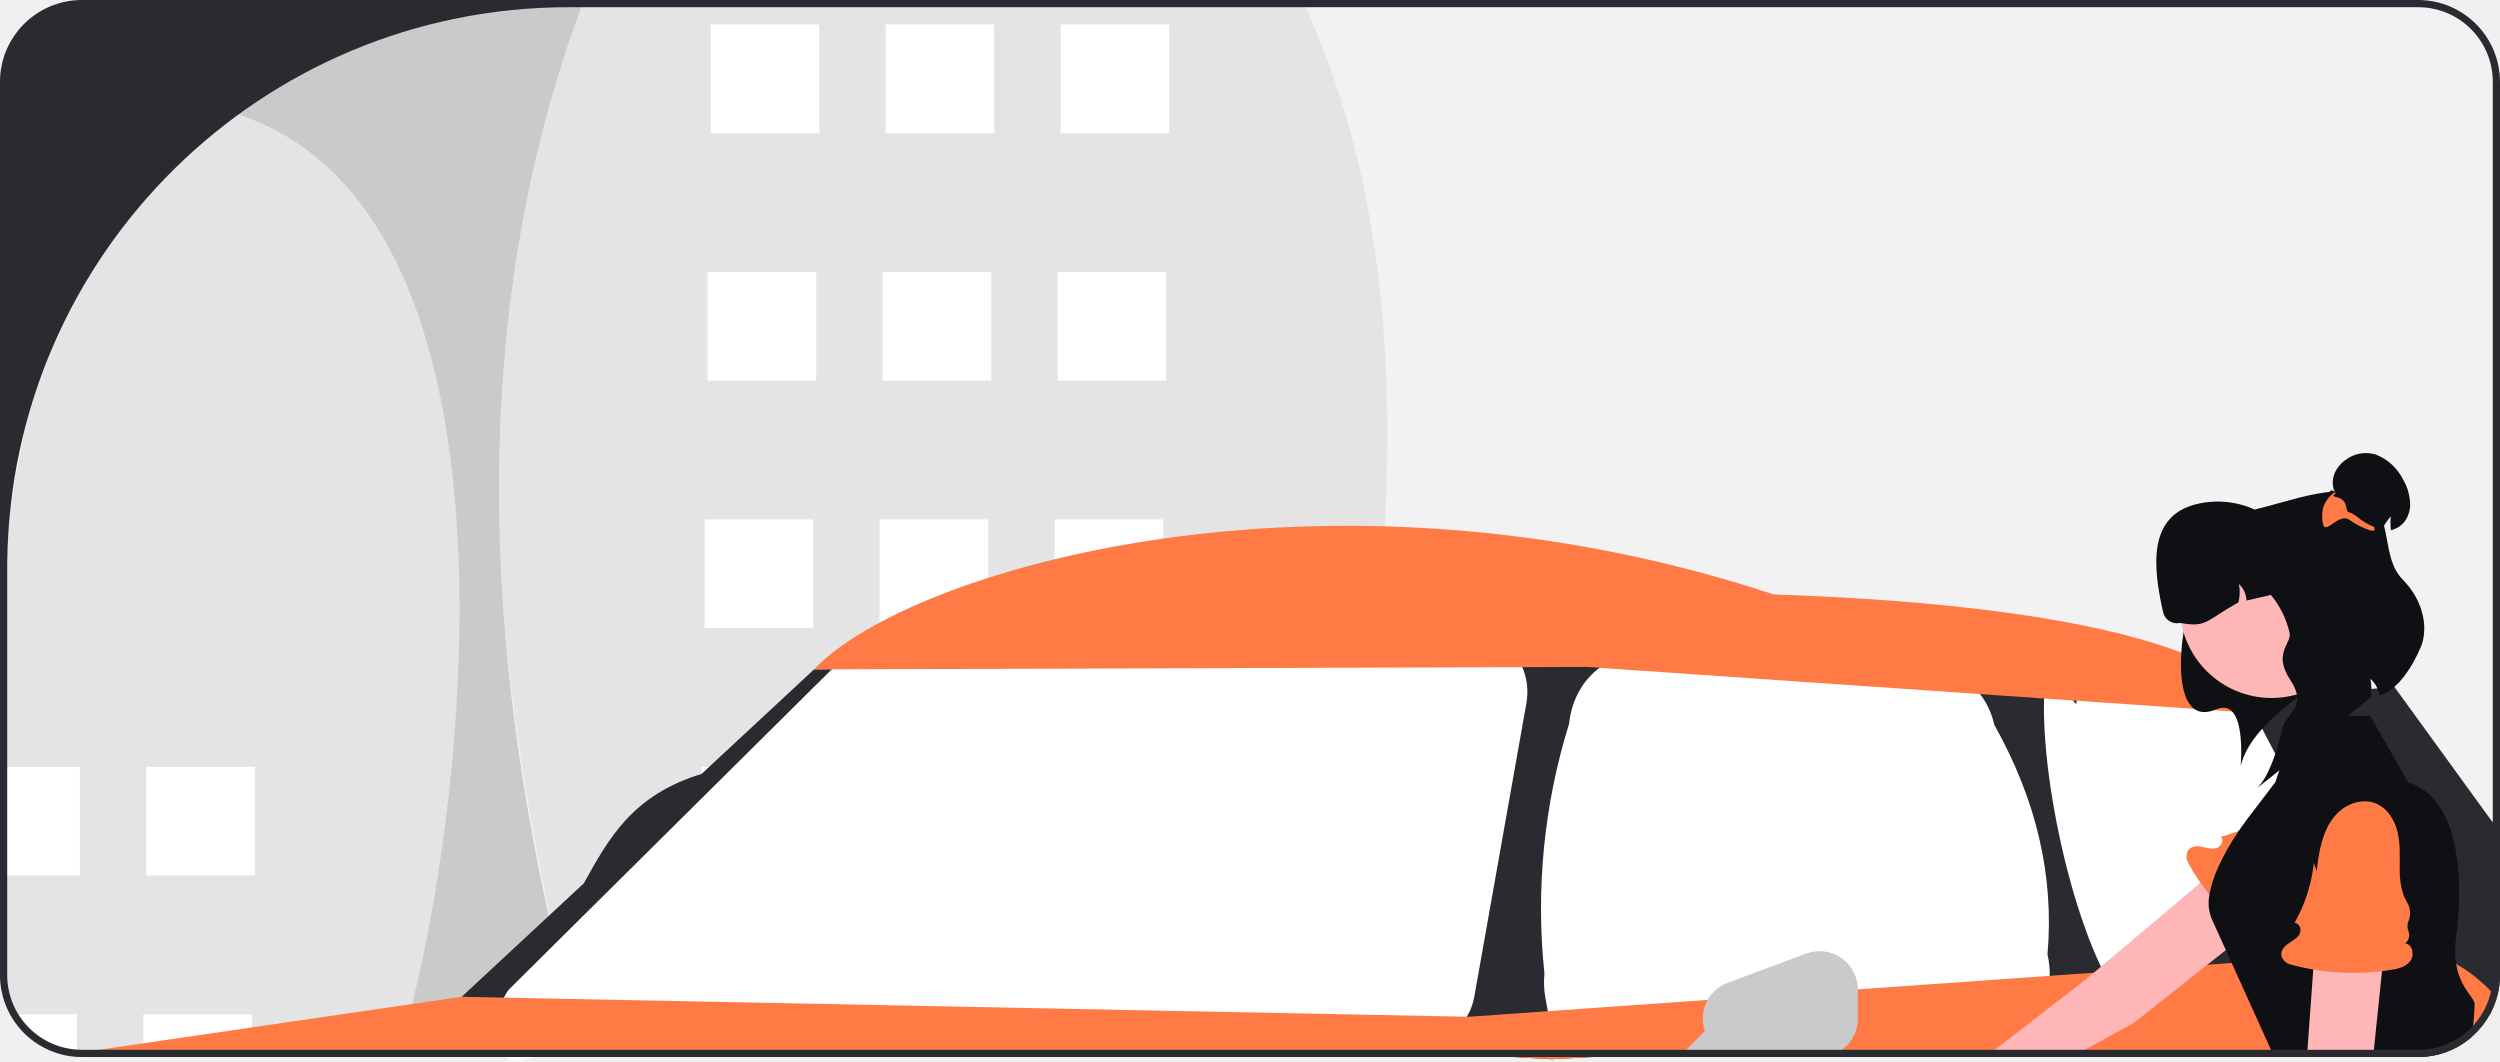
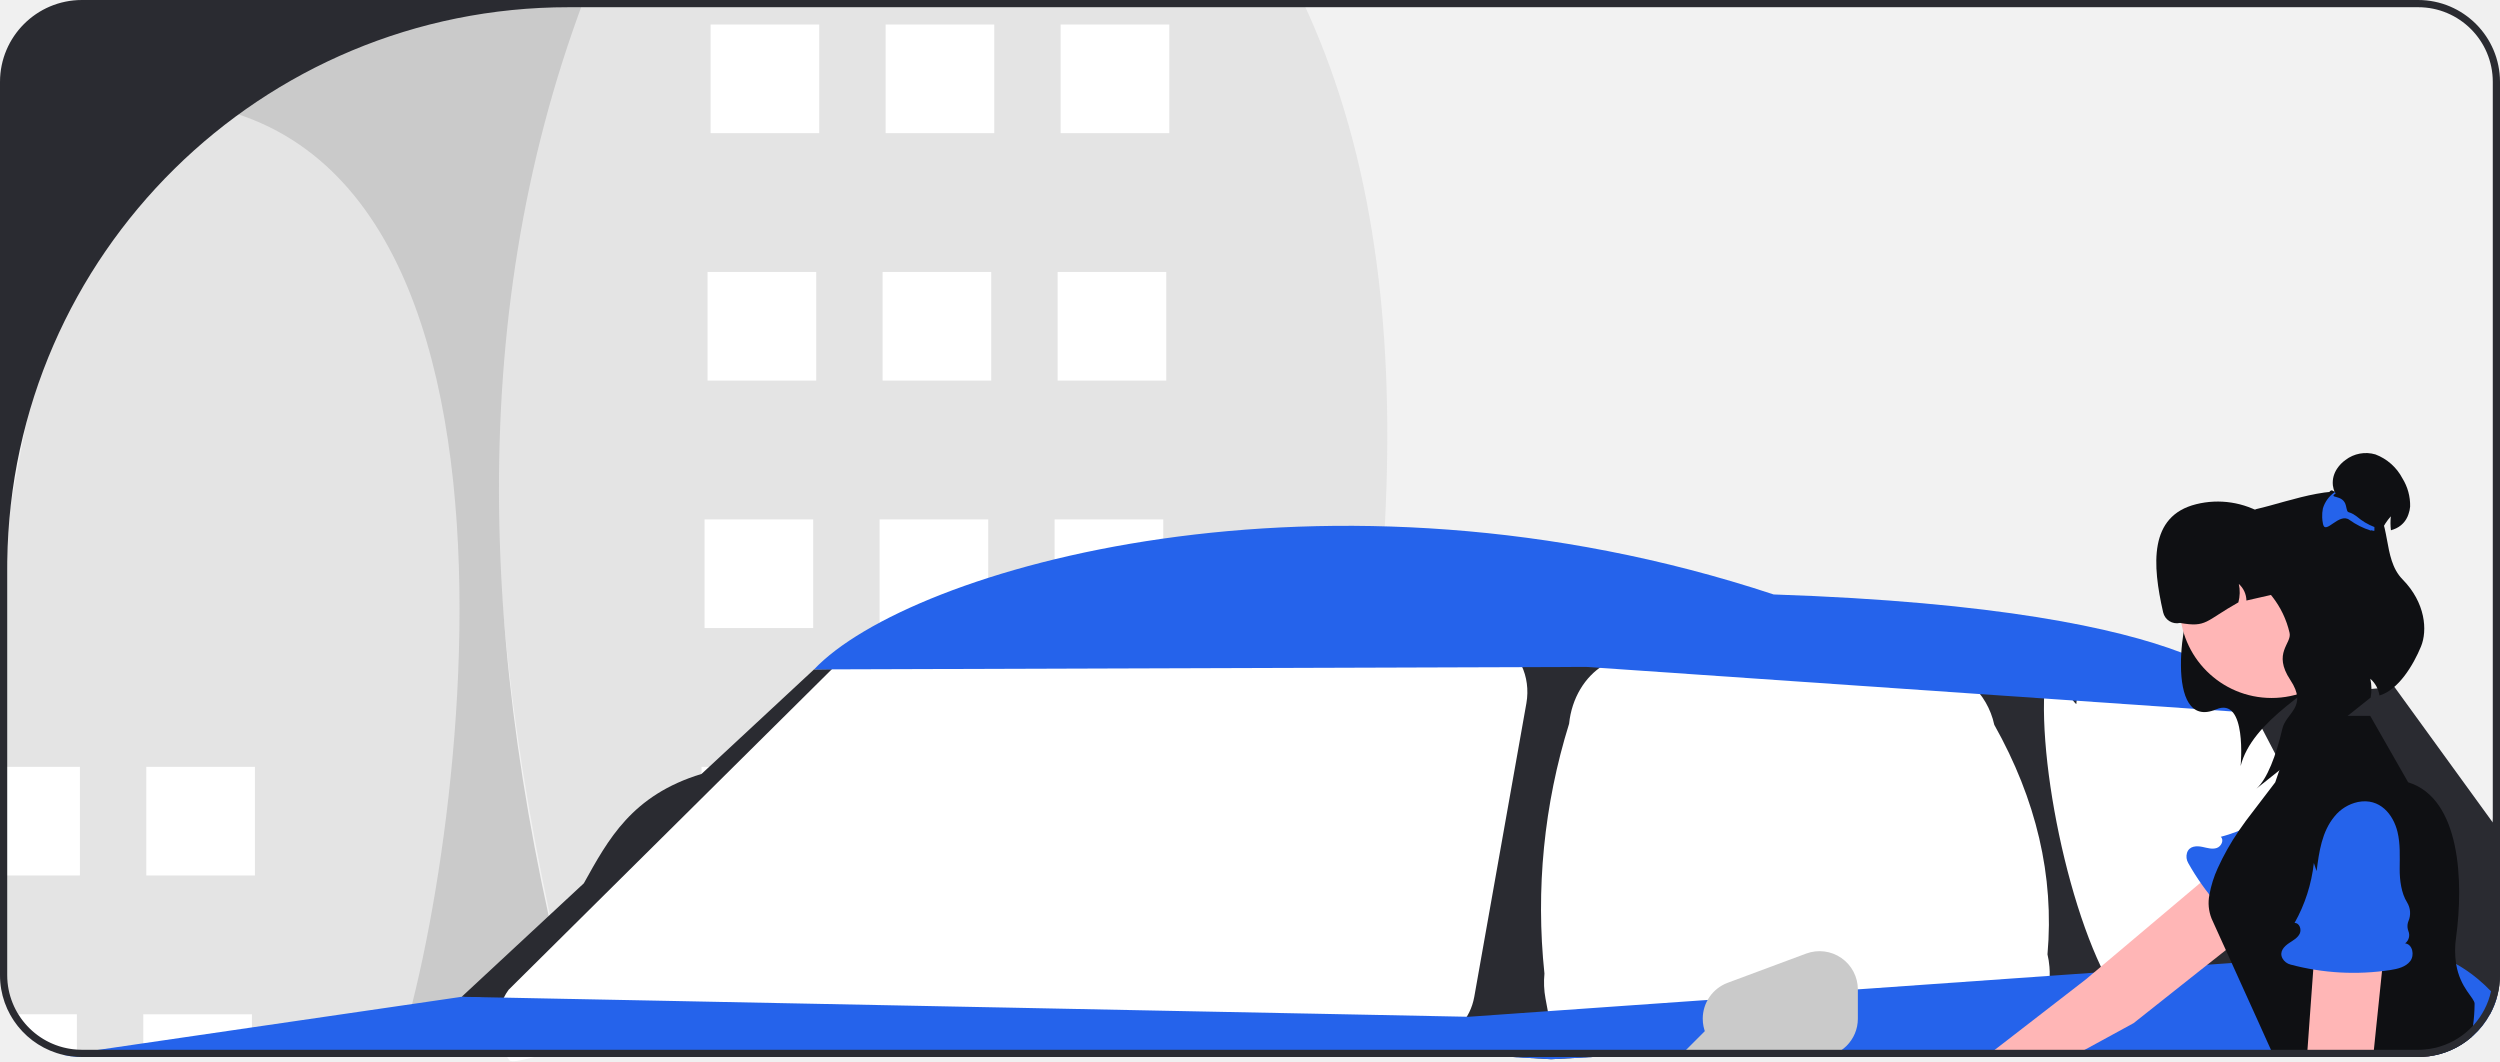
<svg xmlns="http://www.w3.org/2000/svg" id="bc3f4b10-1e98-4b5f-a9ae-e268c45472e2" data-name="Layer 1" viewBox="0 0 693 294.165">
  <path d="M929.555,325.703v247.62a22.722,22.722,0,0,1-2.77,10.85,22.6,22.6,0,0,1-4.69,5.95q-.21.195-.42.36a22.082,22.082,0,0,1-5.73,3.63,21.486,21.486,0,0,1-2.85,1.03c-.64.18-1.3.34-1.96.46a20.284,20.284,0,0,1-2.71.35q-.765.06-1.56.06h-228.86l-11.45.62-10.82-.62h-396.49c-.46,0-.93-.01-1.38-.05a22.191,22.191,0,0,1-3.68-.52,22.685,22.685,0,0,1-17.63-22.12v-247.62a22.717,22.717,0,0,1,22.69-22.69h647.62A22.717,22.717,0,0,1,929.555,325.703Z" transform="translate(-236.5551 -303.0131)" fill="#f2f2f2" />
  <path d="M398.395,303.013c-35.487,82.774-28.682,183.297,0,293h199.09c24.897-109.828,37.5-213.651,0-293Z" transform="translate(-236.5551 -303.0131)" fill="#e4e4e4" />
  <path d="M318.095,303.013c-64.844,79.8-46.753,182.451,0,293h80.3c-28.959-104.437-33.693-203.211,0-293Z" transform="translate(-236.5551 -303.0131)" fill="#cacaca" />
  <rect x="294.01" y="6.792" width="30.114" height="30.114" fill="#fff" />
  <rect x="245.494" y="6.792" width="30.114" height="30.114" fill="#fff" />
  <rect x="196.977" y="6.792" width="30.114" height="30.114" fill="#fff" />
  <rect x="293.174" y="75.385" width="30.114" height="30.114" fill="#fff" />
  <rect x="244.657" y="75.385" width="30.114" height="30.114" fill="#fff" />
  <rect x="196.14" y="75.385" width="30.114" height="30.114" fill="#fff" />
  <rect x="292.337" y="143.978" width="30.114" height="30.114" fill="#fff" />
  <rect x="243.821" y="143.978" width="30.114" height="30.114" fill="#fff" />
  <rect x="195.304" y="143.978" width="30.114" height="30.114" fill="#fff" />
  <rect x="291.501" y="212.57" width="30.114" height="30.114" fill="#fff" />
  <rect x="242.984" y="212.57" width="30.114" height="30.114" fill="#fff" />
  <rect x="194.467" y="212.57" width="30.114" height="30.114" fill="#fff" />
  <rect x="290.66" y="281.16" width="30.12" height="11.84" fill="#fff" />
  <rect x="242.15" y="281.16" width="30.11" height="11.84" fill="#fff" />
  <rect x="193.63" y="281.16" width="30.11" height="11.84" fill="#fff" />
  <path d="M236.555,458.643v114.68a22.685,22.685,0,0,0,17.63,22.12,22.191,22.191,0,0,0,3.68.52c.45.04.92.05,1.38.05h87.29c18.326-53.67,52.02-284-85.98-264Z" transform="translate(-236.5551 -303.0131)" fill="#e4e4e4" />
  <rect x="40.552" y="212.57" width="30.114" height="30.114" fill="#fff" />
  <rect y="212.57" width="22.15" height="30.11" fill="#fff" />
  <rect x="39.72" y="281.16" width="30.11" height="11.84" fill="#fff" />
  <path d="M239.315,584.173a22.814,22.814,0,0,0,14.87,11.27,22.191,22.191,0,0,0,3.68.52v-11.79Z" transform="translate(-236.5551 -303.0131)" fill="#fff" />
  <path d="M929.555,490.813v82.51a22.722,22.722,0,0,1-2.77,10.85l-1.56-1.31-3.01-2.52-16.66-13.93,4.14,17.06-4.87.26-.38.02-8.84.48-7.73.42h-.03l-11.03.6-10.77.58-3.59.19-22.87,1.24-9.75.53-4.42.24-11.69.63-15.68.85-2.91.16-46.02,2.49-29.27,1.59-4.54.24-.34.02-1.85.1h-.01l-4.01.22-5.76.31-9.33.5-4.12.22-11.88.65-11.45.62-10.82-.62-34.89-2-22.62-1.3-.74-.04-40.15-2.3-30.12-1.73-18.4-1.05-30.11-1.73-13.88-.79-4.53-.26-11.14-.64-50.76-2.91-3.78-.22-.21-.01-18.39-1.05-11.48-.66,24.12-22.41.33-.31,9.41-8.74c6.77-12.15,13.27-24.42,32.63-30.32l2.11-1.96,29.07-27.01,4.96-.07,130.32-1.72,19.68-.26,40.32-.53,14.61-.19,10.79.63,93.48,5.48,6.09.36,31.08,1.82,28.76,1.68,13.67.8,3.34.2.22.01,1.68.1,4.5-.4,5.53-.49,2.05-.18.94-.09,19.69-1.74,1.65-.15,4.71-.42,27.28,37.6Z" transform="translate(-236.5551 -303.0131)" fill="#2A2B31" />
  <path d="M824,580c-13.854-20.055-23.952-70.976-20-92-.173-.686,8.093,10.847,8.119,10.132.131-3.531,2.647-6.268,5.62-6.112l37.359,1.958a5.306,5.306,0,0,1,4.341,3.021l28.245,54.093a7.244,7.244,0,0,1,.786,2.781c.276,3.52-1.903,6.638-4.866,6.966l-50.089,5.532a4.548,4.548,0,0,1-.497.027C830.64,566.39,824.688,582.706,824,580Z" transform="translate(-236.5551 -303.0131)" fill="#fff" />
  <path d="M664.97,579.813l.367,1.99,1.422,7.66a23.417,23.417,0,0,0,1.327,4.55c.178.46.379.91.592,1.35.107.22.213.43.332.65h102.566l17.023-1.97.213-.03a16.5,16.5,0,0,0,9.3-4.56,22.495,22.495,0,0,0,6.622-15.94,21.802,21.802,0,0,0-.071-2.48,22.853,22.853,0,0,0-.545-3.47c1.916-21.75-3.132-42.953-14.749-63.64a21.37,21.37,0,0,0-6.658-11.44,16.233,16.233,0,0,0-9.998-4.06l-82.795-3.4a15.778,15.778,0,0,0-8.932,2.43c-5.07,3.14-8.754,9.06-9.477,16.18a172.17,172.17,0,0,0-6.835,69.26A24.624,24.624,0,0,0,664.97,579.813Z" transform="translate(-236.5551 -303.0131)" fill="#fff" />
  <path d="M634.658,590.01l-212.733-6.191c-2.674-.078-42.227,15.53-44.148,13.103-4.205-5.316-4.308-14.068-.229-19.548l92.932-92.161a9.645,9.645,0,0,1,7.614-4.199H649.335a8.265,8.265,0,0,1,2.391.356c5.707,1.721,9.263,9.146,7.943,16.584l-14.441,81.351c-1.127,6.258-5.403,10.688-10.335,10.709C634.815,590.013,634.736,590.012,634.658,590.01Z" transform="translate(-236.5551 -303.0131)" fill="#fff" />
-   <path d="M857.05,500.351,676.253,487.883l-214.047.693c26.33-27.842,142.057-61.788,266.001-20.781,123.995,4.156,133,29.094,133,29.094l1.546,2.424Z" transform="translate(-236.5551 -303.0131)" fill="#FF7A45" />
-   <path d="M928.675,579.563a22.216,22.216,0,0,1-1.89,4.61,22.6,22.6,0,0,1-4.69,5.95q-.21.195-.42.36a22.082,22.082,0,0,1-5.73,3.63,21.486,21.486,0,0,1-2.85,1.03c-.64.18-1.3.34-1.96.46a20.284,20.284,0,0,1-2.71.35q-.765.06-1.56.06h-228.86l-11.45.62-10.82-.62h-396.49c-.46,0-.93-.01-1.38-.05a22.191,22.191,0,0,1-3.68-.52l3.68-.54,6.1-.89,12.31-1.8,30.11-4.4,11.71-1.71,28.44-4.15,4.75-.69,13.25-1.94,11.69.23,17.89.36h.22l4.06.08,27.19.54,9.99.2,73.28,1.45,6.7.13,9.99.2,31.81.64,40.13.79,2.68.05,42.97.86.56.01,21.92-1.55,21.45-1.51,16.25-1.14,5.24-.37.2-.01,1.16-.08.76-.06,6.38-.45,23.87-1.68,10.63-.75,4.58-.32,4.79-.34,43.81-3.09,12.2-.86h.01l6.67-.47,12.23-.86h.01l12.57-.89h.01l4.88-.34,1.87-.13,14.24-1,8.61-.61,14.78-1.04,4.57-.32,6.14-.44,1.68-.12.35-.02s5.14.11,11.84,3.83a38.641,38.641,0,0,1,5.99,4.12,44.246,44.246,0,0,1,3.68,3.43C927.605,578.353,928.135,578.943,928.675,579.563Z" transform="translate(-236.5551 -303.0131)" fill="#FF7A45" />
+   <path d="M857.05,500.351,676.253,487.883l-214.047.693c26.33-27.842,142.057-61.788,266.001-20.781,123.995,4.156,133,29.094,133,29.094l1.546,2.424Z" transform="translate(-236.5551 -303.0131)" fill="#2563EB" />
+   <path d="M928.675,579.563a22.216,22.216,0,0,1-1.89,4.61,22.6,22.6,0,0,1-4.69,5.95q-.21.195-.42.36a22.082,22.082,0,0,1-5.73,3.63,21.486,21.486,0,0,1-2.85,1.03c-.64.18-1.3.34-1.96.46a20.284,20.284,0,0,1-2.71.35q-.765.06-1.56.06h-228.86l-11.45.62-10.82-.62h-396.49c-.46,0-.93-.01-1.38-.05a22.191,22.191,0,0,1-3.68-.52l3.68-.54,6.1-.89,12.31-1.8,30.11-4.4,11.71-1.71,28.44-4.15,4.75-.69,13.25-1.94,11.69.23,17.89.36h.22l4.06.08,27.19.54,9.99.2,73.28,1.45,6.7.13,9.99.2,31.81.64,40.13.79,2.68.05,42.97.86.56.01,21.92-1.55,21.45-1.51,16.25-1.14,5.24-.37.2-.01,1.16-.08.76-.06,6.38-.45,23.87-1.68,10.63-.75,4.58-.32,4.79-.34,43.81-3.09,12.2-.86h.01l6.67-.47,12.23-.86h.01l12.57-.89h.01l4.88-.34,1.87-.13,14.24-1,8.61-.61,14.78-1.04,4.57-.32,6.14-.44,1.68-.12.35-.02s5.14.11,11.84,3.83a38.641,38.641,0,0,1,5.99,4.12,44.246,44.246,0,0,1,3.68,3.43C927.605,578.353,928.135,578.943,928.675,579.563Z" transform="translate(-236.5551 -303.0131)" fill="#2563EB" />
  <polygon points="465.41 293 480.92 293 479.5 291.68 478.77 291 478.75 290.98 475.48 287.95 472.88 285.53 470.77 287.64 469.92 288.49 467.41 291 466.78 291.63 465.41 293" fill="#cacaca" />
  <path d="M786.935,596.013h23.85l3.67-2,10.96-5.98,2.58-1.41,20.43-16.19h.01l5.13-4.06,2.66-2.11,3.29-2.61,16.25-12.87a10.011,10.011,0,0,0,1.25-1.18,9.827,9.827,0,0,0,2.42-7.39,1.997,1.997,0,0,0-.05-.34,9.786,9.786,0,0,0-4.61-7.17,9.828,9.828,0,0,0-11.55.93l-11.92,10.05-4.76,4.01-18.43,15.54-11.17,9.42h-.01l-2.13,1.8-19.67,15.22-5.62,4.34Z" transform="translate(-236.5551 -303.0131)" fill="#ffb6b6" />
-   <path d="M869.509,560.885h0a2.901,2.901,0,0,0,3.061-1.731,3.763,3.763,0,0,1,1.537-1.705,3.461,3.461,0,0,1,.409-.198,5.676,5.676,0,0,0,3.5-3.91c.701-2.924,2.948-5.761,5.207-7.949,2.471-2.394,5.11-4.69,6.936-7.606,2.635-4.207,3.374-10.11-1.709-13.62a11.425,11.425,0,0,0-7.422-1.872c-5.476.446-10.005,3.787-14.306,7.025l1.077-2.114a43.68,43.68,0,0,1-15.641,7.776c.983.894.131,2.682-1.131,3.098-1.262.416-2.623-.022-3.923-.298-1.639-.348-3.665-.318-4.311,1.639a3.576,3.576,0,0,0,.346,2.845,67.591,67.591,0,0,0,18.202,20.833c1.653,1.246,3.572,2.472,5.627,2.229S870.771,562.527,869.509,560.885Z" transform="translate(-236.5551 -303.0131)" fill="#FF7A45" />
+   <path d="M869.509,560.885h0a2.901,2.901,0,0,0,3.061-1.731,3.763,3.763,0,0,1,1.537-1.705,3.461,3.461,0,0,1,.409-.198,5.676,5.676,0,0,0,3.5-3.91c.701-2.924,2.948-5.761,5.207-7.949,2.471-2.394,5.11-4.69,6.936-7.606,2.635-4.207,3.374-10.11-1.709-13.62a11.425,11.425,0,0,0-7.422-1.872c-5.476.446-10.005,3.787-14.306,7.025l1.077-2.114a43.68,43.68,0,0,1-15.641,7.776c.983.894.131,2.682-1.131,3.098-1.262.416-2.623-.022-3.923-.298-1.639-.348-3.665-.318-4.311,1.639a3.576,3.576,0,0,0,.346,2.845,67.591,67.591,0,0,0,18.202,20.833c1.653,1.246,3.572,2.472,5.627,2.229S870.771,562.527,869.509,560.885Z" transform="translate(-236.5551 -303.0131)" fill="#2563EB" />
  <path d="M864.975,577.433l1.07,8.4,1.04,8.18.11.87.15,1.13h39.52q.795,0,1.56-.06a20.284,20.284,0,0,0,2.71-.35l.45-2.13.26-1.27-16.53-5.21-7.44-2.34h-.02l-10.75-3.4Z" transform="translate(-236.5551 -303.0131)" fill="#ffb6b6" />
  <path d="M849.625,557.693c.81,1.79,1.9,4.18,3.12,6.89.27.58.54,1.18.82,1.79.52,1.16,1.06,2.36,1.62,3.59,2.47,5.47,5.16,11.41,7.27,16.06,1.75,3.89,3.11,6.89,3.6,7.99.15.31.22.47.22.47l.92.4,2.63,1.13h37.04q.795,0,1.56-.06a20.284,20.284,0,0,0,2.71-.35c.66-.12,1.32-.28,1.96-.46a21.486,21.486,0,0,0,2.85-1.03,22.082,22.082,0,0,0,5.73-3.63c.08-.69.24-1.8.41-3.15a49.943,49.943,0,0,0,.43-6.08c0-1.63-4-4.27-5.12-11.01a24.781,24.781,0,0,1-.01-7.43c2.07-15.18,1.34-38.41-13.29-42.95l-10.52-18.42h-20.07l-3.26,9.61v.01l-1.87,5.51-1.12,3.29-.24.32-7.16,9.39s-1.14,1.45-2.7,3.74v.01a67.439,67.439,0,0,0-5.85,10.36,30.823,30.823,0,0,0-2.3,7.35A11.697,11.697,0,0,0,849.625,557.693Z" transform="translate(-236.5551 -303.0131)" fill="#0F1013" />
  <path d="M891.921,482.879c-14.746,11.218-31.168,20.145-34.264,32.49,0,0,1.854-19.397-6.795-15.72-14.533,6.177-9.616-27.418-5.54-32.911,6.792-9.156,29.697-14.358,29.697-14.358l16.248,8.92Z" transform="translate(-236.5551 -303.0131)" fill="#0F1013" />
  <circle cx="629.689" cy="168.011" r="25.468" fill="#ffb6b6" />
  <path d="M875.416,461.279l.98,4.304-17.132,3.9a6.318,6.318,0,0,0-2.107-4.6,10.764,10.764,0,0,1-.123,5.108c-9.239,5.184-8.708,7.021-16.175,5.699a3.912,3.912,0,0,1-4.683-2.946v0c-3.004-13.197-3.992-26.686,9.141-29.961a24.719,24.719,0,0,1,30.099,18.496Z" transform="translate(-236.5551 -303.0131)" fill="#0F1013" />
  <path d="M871.226,478.453A25.48,25.48,0,0,0,835.944,460.878a15.538,15.538,0,0,1,6.797-8.382l19.284-8.372c9.512-2.165,24.569-8.311,31.439-2.426,6.33,5.407,3.249,15.99,9.078,21.918,6.388,6.496,6.931,14.177,5.119,18.594-2.096,5.111-6.289,12.084-11.521,13.593a7.739,7.739,0,0,0-2.534-4.647,13.25,13.25,0,0,1,.097,5.213L862.025,521.634c2.959-2.573,5.479-9.204,7.215-16.671,1.028-4.42,7.159-5.972,2.186-13.474S871.901,481.419,871.226,478.453Z" transform="translate(-236.5551 -303.0131)" fill="#0F1013" />
  <path d="M896.597,450.273l-.089.178c-.109.237-.217.474-.306.721l-.01.01c-.484.178-1.027-.109-1.56-.563.083,1.068.142,2.101.187,3.114l-16.864-6.599c2.933.506,3.367-9.928,5.47-7.929.118.109.227.217.336.326a7.881,7.881,0,0,1-.533-1.965,6.94,6.94,0,0,1,.197-2.528.036.036,0,0,0,.01-.03,7.328,7.328,0,0,1,.968-2.093,9.232,9.232,0,0,1,2.32-2.399,9.334,9.334,0,0,1,8.294-1.54,14.078,14.078,0,0,1,7.485,6.625,14.248,14.248,0,0,1,2.143,7.83,8.249,8.249,0,0,1-.464,2.123,6.557,6.557,0,0,1-4.048,4.177c-.237.079-.513.168-.81.276a16.913,16.913,0,0,1-.03-3.871A16.76,16.76,0,0,0,896.597,450.273Z" transform="translate(-236.5551 -303.0131)" fill="#0F1013" />
-   <path d="M880.266,446.462a10.31,10.31,0,0,0,.197,1.639,1.532,1.532,0,0,0,.04.207c.691,3.071,4.433-3.318,7.327-1.175a20.701,20.701,0,0,0,5.924,2.962c.089-.247.879.237.987,0,.03-.059-.03-.928,0-.987a16.727,16.727,0,0,1-4.937-2.962c-2.715-2.004-2.33-.128-2.962-2.962-.731-3.268-5.036-1.866-2.824-3.416l-.257-.355a8.476,8.476,0,0,0-3.288,4.493.036.036,0,0,1-.01.03A10.752,10.752,0,0,0,880.266,446.462Z" transform="translate(-236.5551 -303.0131)" fill="#FF7A45" />
+   <path d="M880.266,446.462a10.31,10.31,0,0,0,.197,1.639,1.532,1.532,0,0,0,.04.207c.691,3.071,4.433-3.318,7.327-1.175a20.701,20.701,0,0,0,5.924,2.962c.089-.247.879.237.987,0,.03-.059-.03-.928,0-.987a16.727,16.727,0,0,1-4.937-2.962c-2.715-2.004-2.33-.128-2.962-2.962-.731-3.268-5.036-1.866-2.824-3.416l-.257-.355a8.476,8.476,0,0,0-3.288,4.493.036.036,0,0,1-.01.03A10.752,10.752,0,0,0,880.266,446.462Z" transform="translate(-236.5551 -303.0131)" fill="#2563EB" />
  <path d="M876.035,596.013h18.35l.21-2,.72-7.02.29-2.76,1.24-12.01.54-5.23,1.19-11.53.4-3.88a9.845,9.845,0,0,0-8.66-10.75,10.678,10.678,0,0,0-1.12-.07h-.03a12.262,12.262,0,0,0-1.36.09,9.864,9.864,0,0,0-5.98,3.22,9.746,9.746,0,0,0-2.46,5.92l-.01.15v.01l-.87,12.04-.45,6.16-.24,3.41-.69,9.49-.29,4-.63,8.76Z" transform="translate(-236.5551 -303.0131)" fill="#ffb6b6" />
-   <path d="M903.266,564.515h0a2.901,2.901,0,0,0,.897-3.4,3.763,3.763,0,0,1-.148-2.291,3.46,3.46,0,0,1,.144-.431,5.676,5.676,0,0,0-.356-5.235c-1.605-2.543-2.067-6.133-2.057-9.277.011-3.441.208-6.933-.605-10.276-1.173-4.823-4.884-9.473-10.946-8.283a11.425,11.425,0,0,0-6.522,4.008c-3.503,4.232-4.272,9.807-4.956,15.148l-.762-2.247a43.68,43.68,0,0,1-5.35,16.628c1.327-.08,2.012,1.779,1.429,2.973-.583,1.194-1.847,1.863-2.952,2.601-1.393.931-2.786,2.402-1.836,4.231a3.576,3.576,0,0,0,2.279,1.738,67.591,67.591,0,0,0,27.623,1.508c2.046-.314,4.264-.832,5.524-2.474S905.321,564.758,903.266,564.515Z" transform="translate(-236.5551 -303.0131)" fill="#FF7A45" />
+   <path d="M903.266,564.515h0a2.901,2.901,0,0,0,.897-3.4,3.763,3.763,0,0,1-.148-2.291,3.46,3.46,0,0,1,.144-.431,5.676,5.676,0,0,0-.356-5.235c-1.605-2.543-2.067-6.133-2.057-9.277.011-3.441.208-6.933-.605-10.276-1.173-4.823-4.884-9.473-10.946-8.283a11.425,11.425,0,0,0-6.522,4.008c-3.503,4.232-4.272,9.807-4.956,15.148l-.762-2.247a43.68,43.68,0,0,1-5.35,16.628c1.327-.08,2.012,1.779,1.429,2.973-.583,1.194-1.847,1.863-2.952,2.601-1.393.931-2.786,2.402-1.836,4.231a3.576,3.576,0,0,0,2.279,1.738,67.591,67.591,0,0,0,27.623,1.508c2.046-.314,4.264-.832,5.524-2.474S905.321,564.758,903.266,564.515Z" transform="translate(-236.5551 -303.0131)" fill="#2563EB" />
  <path d="M708.555,585.393v0a10.62,10.62,0,0,0,10.62,10.62H740.935A10.62,10.62,0,0,0,751.555,585.393v-8.097a10.62,10.62,0,0,0-14.324-9.953l-21.76,8.097A10.62,10.62,0,0,0,708.555,585.393Z" transform="translate(-236.5551 -303.0131)" fill="#cacaca" />
  <path d="M259.245,594.013c-.46,0-.92-.02-1.38-.05v.94l6.1-.89Zm87.29,0v2h51.86v-2Zm274.31,0,34.89,2h22.27l11.88-.65,4.12-.22,9.33-.5,5.76-.31,4.01-.22h.01l1.85-.1Zm286.02,0h-1.88l.11,2h1.77q.795,0,1.56-.06l.09-1.25.06-.77A16.061,16.061,0,0,1,906.865,594.013Zm-647.62,0c-.46,0-.92-.02-1.38-.05v.94l6.1-.89Zm87.29,0v2h51.86v-2Zm274.31,0,34.89,2h22.27l11.88-.65,4.12-.22,9.33-.5,5.76-.31,4.01-.22h.01l1.85-.1Zm-361.6,0c-.46,0-.92-.02-1.38-.05v.94l6.1-.89Zm17.03,0v2h184.02v-2Zm344.57,0,34.89,2h22.27l11.88-.65,4.12-.22,9.33-.5,5.76-.31,4.01-.22h.01l1.85-.1Zm286.02,0h-78.36c-.11.66-.21,1.33-.3,2h78.66q.795,0,1.56-.06l.09-1.25.06-.77A16.061,16.061,0,0,1,906.865,594.013Zm-647.62,0c-.46,0-.92-.02-1.38-.05v.94l6.1-.89Zm0,0c-.46,0-.92-.02-1.38-.05v.94l6.1-.89Zm0,0c-.46,0-.92-.02-1.38-.05v.94l6.1-.89Zm0,0c-.46,0-.92-.02-1.38-.05v.94l6.1-.89Zm0,0c-.46,0-.92-.02-1.38-.05v.94l6.1-.89Zm0,0c-.46,0-.92-.02-1.38-.05v.94l6.1-.89Zm0,0c-.46,0-.92-.02-1.38-.05v.94l6.1-.89Zm0,0c-.46,0-.92-.02-1.38-.05a20.635,20.635,0,0,1-16.23-9.79h-2.32a22.814,22.814,0,0,0,14.87,11.27l3.68-.54,6.1-.89Zm647.62-291h-647.62a22.717,22.717,0,0,0-22.69,22.69v247.62a22.685,22.685,0,0,0,17.63,22.12,22.191,22.191,0,0,0,3.68.52c.45.04.92.05,1.38.05h647.62q.795,0,1.56-.06a20.284,20.284,0,0,0,2.71-.35c.66-.12,1.32-.28,1.96-.46a21.486,21.486,0,0,0,2.85-1.03,22.082,22.082,0,0,0,5.73-3.63q.21-.165.42-.36a22.6,22.6,0,0,0,4.69-5.95,22.722,22.722,0,0,0,2.77-10.85v-247.62A22.717,22.717,0,0,0,906.865,303.013Zm20.69,270.31a20.615,20.615,0,0,1-.49,4.47,20.073,20.073,0,0,1-1.84,5.07,20.327,20.327,0,0,1-2.87,4.17v.01l-.01.01c-.08.09-.17.19-.26.28a20.526,20.526,0,0,1-9.11,5.76c-.32.1-.64.19-.96.28-.14.04-.28.07-.43.1a19.668,19.668,0,0,1-3.01.46,16.061,16.061,0,0,1-1.71.08h-647.62c-.46,0-.92-.02-1.38-.05a20.701,20.701,0,0,1-19.31-20.64v-112.63c0-.69,0-1.37.01-2.05a155.611,155.611,0,0,1,155.67-153.63h512.63a20.686,20.686,0,0,1,20.69,20.69Zm-668.31,20.69c-.46,0-.92-.02-1.38-.05v.94l6.1-.89Zm0,0c-.46,0-.92-.02-1.38-.05v.94l6.1-.89Zm0,0c-.46,0-.92-.02-1.38-.05v.94l6.1-.89Zm0,0c-.46,0-.92-.02-1.38-.05v.94l6.1-.89Zm0,0c-.46,0-.92-.02-1.38-.05v.94l6.1-.89Zm0,0c-.46,0-.92-.02-1.38-.05v.94l6.1-.89Zm0,0c-.46,0-.92-.02-1.38-.05v.94l6.1-.89Zm0,0c-.46,0-.92-.02-1.38-.05v.94l6.1-.89Zm361.6,0,34.89,2h22.27l11.88-.65,4.12-.22,9.33-.5,5.76-.31,4.01-.22h.01l1.85-.1Zm-274.31,0v2h51.86v-2Zm-87.29,0c-.46,0-.92-.02-1.38-.05v.94l6.1-.89Zm361.6,0,34.89,2h22.27l11.88-.65,4.12-.22,9.33-.5,5.76-.31,4.01-.22h.01l1.85-.1Zm-274.31,0v2h51.86v-2Zm-87.29,0c-.46,0-.92-.02-1.38-.05v.94l6.1-.89Zm647.62,0h-1.88l.11,2h1.77q.795,0,1.56-.06l.09-1.25.06-.77A16.061,16.061,0,0,1,906.865,594.013Zm-286.02,0,34.89,2h22.27l11.88-.65,4.12-.22,9.33-.5,5.76-.31,4.01-.22h.01l1.85-.1Zm-274.31,0v2h51.86v-2Z" transform="translate(-236.5551 -303.0131)" fill="#2A2B31" />
</svg>
